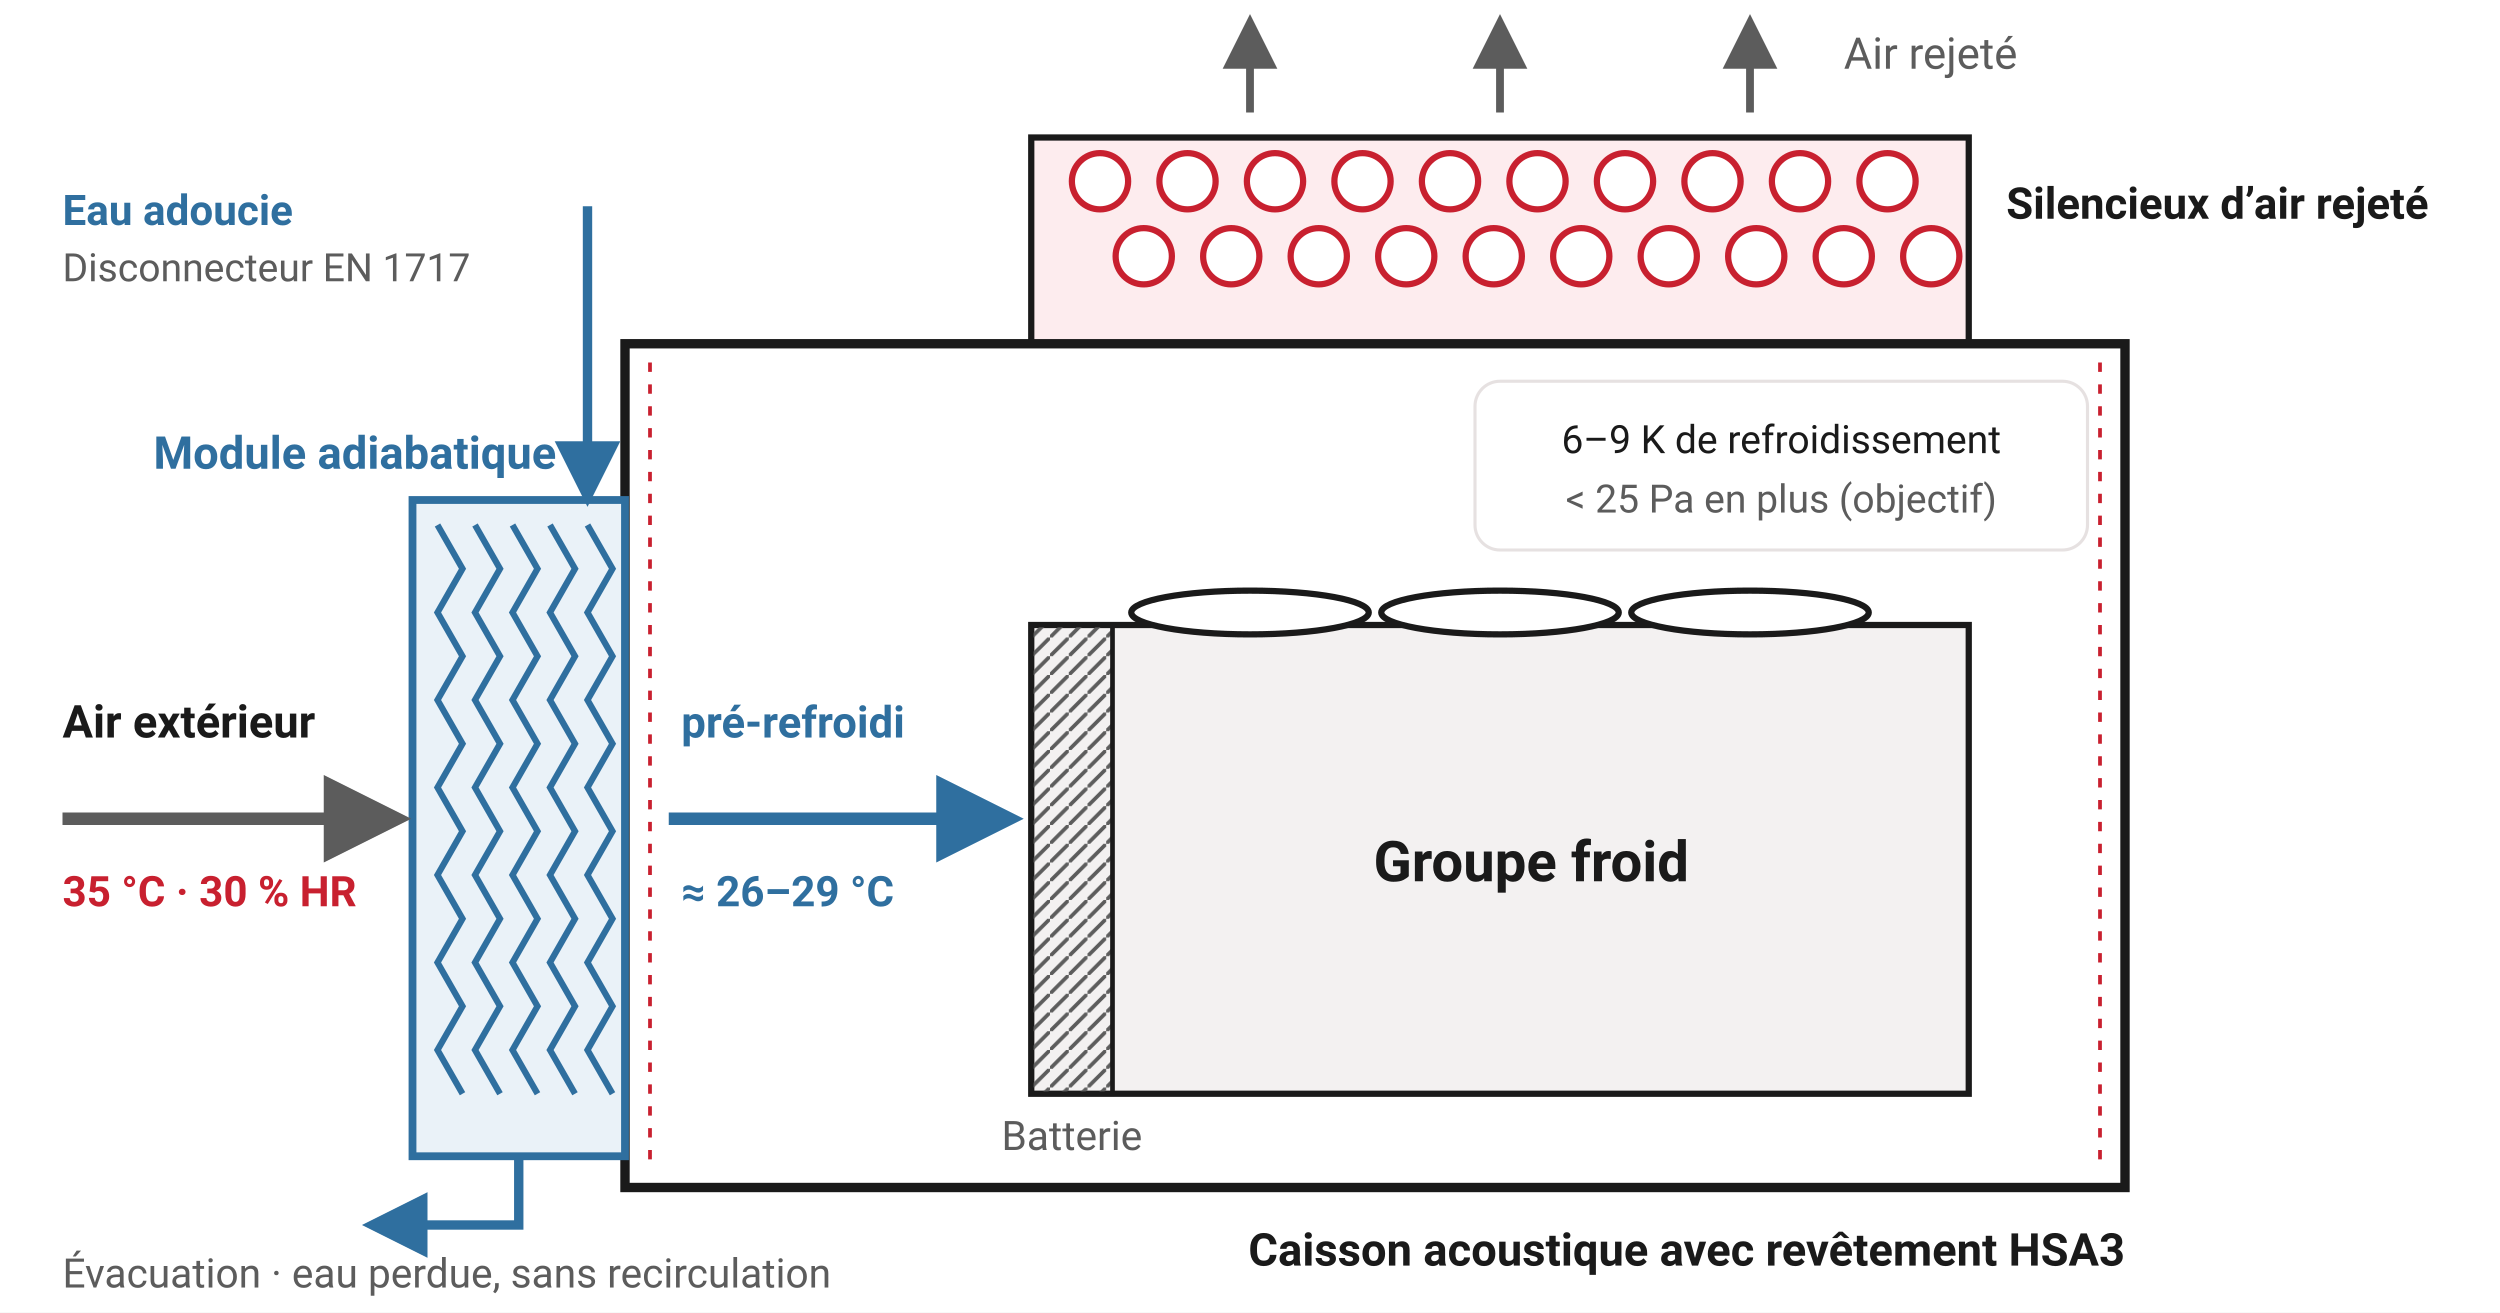
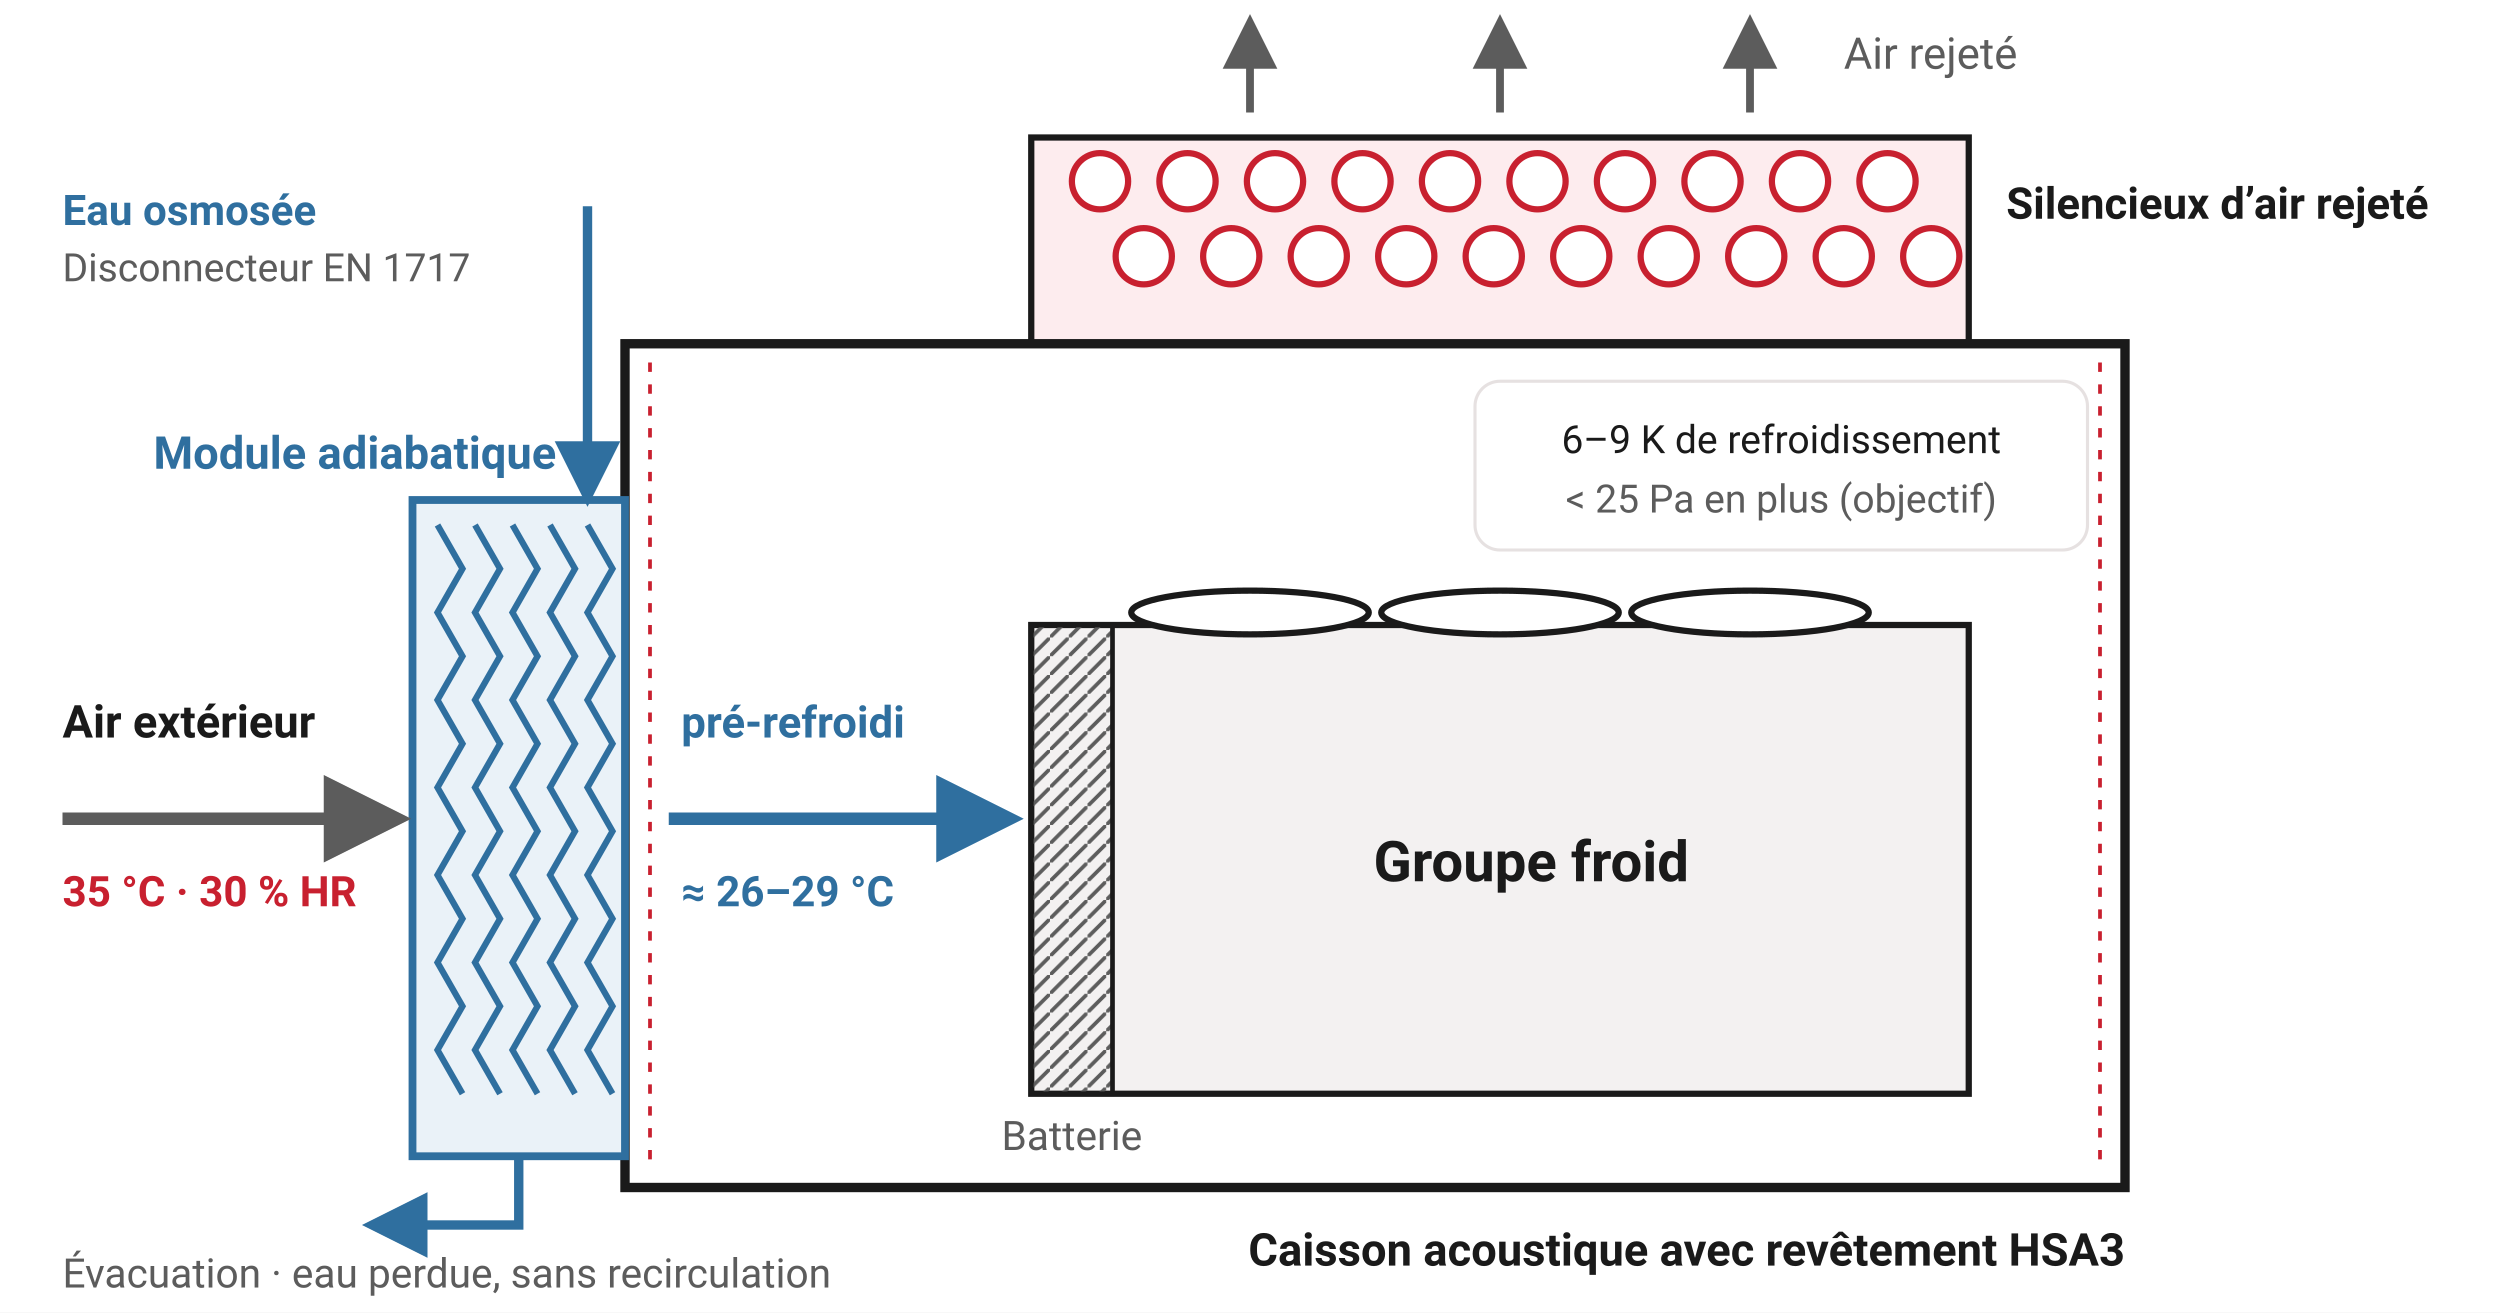
<svg xmlns="http://www.w3.org/2000/svg" viewBox="0 0 800 420" font-family="system-ui,-apple-system,Segoe UI,Roboto,Arial,sans-serif" role="img" aria-label="Coupe de principe d’un caisson acoustique avec module adiabatique">
  <defs>
    <marker id="a" viewBox="0 0 10 10" refX="8" refY="5" markerWidth="7" markerHeight="7" orient="auto">
      <path d="M0 0 L10 5 L0 10z" fill="#5c5c5c" />
    </marker>
    <marker id="b" viewBox="0 0 10 10" refX="8" refY="5" markerWidth="7" markerHeight="7" orient="auto">
      <path d="M0 0 L10 5 L0 10z" fill="#2f6f9f" />
    </marker>
  </defs>
  <rect width="800" height="420" fill="#fff" />
  <rect x="330" y="44" width="300" height="66" fill="#fdecee" stroke="#1a1a1a" stroke-width="2" />
  <circle cx="352" cy="58" r="9" fill="#fff" stroke="#c8202f" stroke-width="2" />
  <circle cx="380" cy="58" r="9" fill="#fff" stroke="#c8202f" stroke-width="2" />
  <circle cx="408" cy="58" r="9" fill="#fff" stroke="#c8202f" stroke-width="2" />
  <circle cx="436" cy="58" r="9" fill="#fff" stroke="#c8202f" stroke-width="2" />
  <circle cx="464" cy="58" r="9" fill="#fff" stroke="#c8202f" stroke-width="2" />
  <circle cx="492" cy="58" r="9" fill="#fff" stroke="#c8202f" stroke-width="2" />
  <circle cx="520" cy="58" r="9" fill="#fff" stroke="#c8202f" stroke-width="2" />
  <circle cx="548" cy="58" r="9" fill="#fff" stroke="#c8202f" stroke-width="2" />
  <circle cx="576" cy="58" r="9" fill="#fff" stroke="#c8202f" stroke-width="2" />
  <circle cx="604" cy="58" r="9" fill="#fff" stroke="#c8202f" stroke-width="2" />
  <circle cx="366" cy="82" r="9" fill="#fff" stroke="#c8202f" stroke-width="2" />
  <circle cx="394" cy="82" r="9" fill="#fff" stroke="#c8202f" stroke-width="2" />
  <circle cx="422" cy="82" r="9" fill="#fff" stroke="#c8202f" stroke-width="2" />
  <circle cx="450" cy="82" r="9" fill="#fff" stroke="#c8202f" stroke-width="2" />
  <circle cx="478" cy="82" r="9" fill="#fff" stroke="#c8202f" stroke-width="2" />
  <circle cx="506" cy="82" r="9" fill="#fff" stroke="#c8202f" stroke-width="2" />
  <circle cx="534" cy="82" r="9" fill="#fff" stroke="#c8202f" stroke-width="2" />
  <circle cx="562" cy="82" r="9" fill="#fff" stroke="#c8202f" stroke-width="2" />
  <circle cx="590" cy="82" r="9" fill="#fff" stroke="#c8202f" stroke-width="2" />
  <circle cx="618" cy="82" r="9" fill="#fff" stroke="#c8202f" stroke-width="2" />
  <text x="642" y="70" font-size="14" font-weight="700" fill="#1a1a1a">Silencieux d’air rejeté</text>
  <path d="M400 36 V8" stroke="#5c5c5c" stroke-width="2.5" marker-end="url(#a)" />
  <path d="M480 36 V8" stroke="#5c5c5c" stroke-width="2.5" marker-end="url(#a)" />
  <path d="M560 36 V8" stroke="#5c5c5c" stroke-width="2.5" marker-end="url(#a)" />
  <text x="590" y="22" font-size="14" fill="#5c5c5c">Air rejeté</text>
  <rect x="200" y="110" width="480" height="270" fill="none" stroke="#1a1a1a" stroke-width="3" />
  <line x1="208" y1="116" x2="208" y2="374" stroke="#c8202f" stroke-width="1.2" stroke-dasharray="3 4" />
  <line x1="672" y1="116" x2="672" y2="374" stroke="#c8202f" stroke-width="1.2" stroke-dasharray="3 4" />
  <text x="680" y="405" text-anchor="end" font-size="14.5" font-weight="700" fill="#1a1a1a">Caisson acoustique avec revêtement HSA3</text>
  <rect x="330" y="200" width="300" height="150" fill="#f3f1f1" stroke="#1a1a1a" stroke-width="2" />
  <rect x="330" y="200" width="26" height="150" fill="url(#c)" stroke="#1a1a1a" stroke-width="1.5" />
  <pattern id="c" width="6" height="6" patternUnits="userSpaceOnUse">
    <path d="M0 6 L6 0" stroke="#5c5c5c" stroke-width="1.2" />
  </pattern>
  <text x="343" y="368" text-anchor="middle" font-size="13" fill="#5c5c5c">Batterie</text>
  <text x="490" y="282" text-anchor="middle" font-size="18" font-weight="700" fill="#1a1a1a">Groupe froid</text>
  <ellipse cx="400" cy="196" rx="38" ry="7" fill="#fff" stroke="#1a1a1a" stroke-width="2" />
  <ellipse cx="480" cy="196" rx="38" ry="7" fill="#fff" stroke="#1a1a1a" stroke-width="2" />
  <ellipse cx="560" cy="196" rx="38" ry="7" fill="#fff" stroke="#1a1a1a" stroke-width="2" />
  <rect x="132" y="160" width="68" height="210" fill="#eaf2f8" stroke="#2f6f9f" stroke-width="2.5" />
  <path d="M140 168 l8 14 l-8 14 l8 14 l-8 14 l8 14 l-8 14 l8 14 l-8 14 l8 14 l-8 14 l8 14 l-8 14 l8 14" fill="none" stroke="#2f6f9f" stroke-width="2" />
  <path d="M152 168 l8 14 l-8 14 l8 14 l-8 14 l8 14 l-8 14 l8 14 l-8 14 l8 14 l-8 14 l8 14 l-8 14 l8 14" fill="none" stroke="#2f6f9f" stroke-width="2" />
  <path d="M164 168 l8 14 l-8 14 l8 14 l-8 14 l8 14 l-8 14 l8 14 l-8 14 l8 14 l-8 14 l8 14 l-8 14 l8 14" fill="none" stroke="#2f6f9f" stroke-width="2" />
  <path d="M176 168 l8 14 l-8 14 l8 14 l-8 14 l8 14 l-8 14 l8 14 l-8 14 l8 14 l-8 14 l8 14 l-8 14 l8 14" fill="none" stroke="#2f6f9f" stroke-width="2" />
  <path d="M188 168 l8 14 l-8 14 l8 14 l-8 14 l8 14 l-8 14 l8 14 l-8 14 l8 14 l-8 14 l8 14 l-8 14 l8 14" fill="none" stroke="#2f6f9f" stroke-width="2" />
  <text x="178" y="150" text-anchor="end" font-size="14.5" font-weight="700" fill="#2f6f9f">Module adiabatique</text>
  <path d="M188 66 V158" stroke="#2f6f9f" stroke-width="3" marker-end="url(#b)" />
-   <text x="20" y="72" font-size="13.5" font-weight="700" fill="#2f6f9f">Eau adoucie</text>
+   <text x="20" y="72" font-size="13.5" font-weight="700" fill="#2f6f9f">Eau osmosée</text>
  <text x="20" y="90" font-size="12.5" fill="#5c5c5c">Disconnecteur EN 1717</text>
  <path d="M166 370 V392 H120" fill="none" stroke="#2f6f9f" stroke-width="3" marker-end="url(#b)" />
  <text x="20" y="412" font-size="13" fill="#5c5c5c">Évacuation · eau perdue, sans recirculation</text>
  <path d="M20 262 H126" stroke="#5c5c5c" stroke-width="4" marker-end="url(#a)" />
  <text x="20" y="236" font-size="14.5" font-weight="700" fill="#1a1a1a">Air extérieur</text>
  <text x="20" y="290" font-size="13.5" fill="#c8202f" font-weight="700">35 °C · 30 % HR</text>
  <path d="M214 262 H322" stroke="#2f6f9f" stroke-width="4" marker-end="url(#b)" />
  <text x="218" y="236" font-size="14" font-weight="700" fill="#2f6f9f">pré-refroidi</text>
  <text x="218" y="290" font-size="13.5" font-weight="700" fill="#2f6f9f">≈ 26–29 °C</text>
  <rect x="472" y="122" width="196" height="54" rx="8" fill="#fff" stroke="#e6e1e1" />
  <text x="570" y="145" text-anchor="middle" font-size="12.5" fill="#1a1a1a">6–9 K de refroidissement</text>
  <text x="570" y="164" text-anchor="middle" font-size="12.5" fill="#5c5c5c">&lt; 25 Pa en plus (objectif)</text>
</svg>
